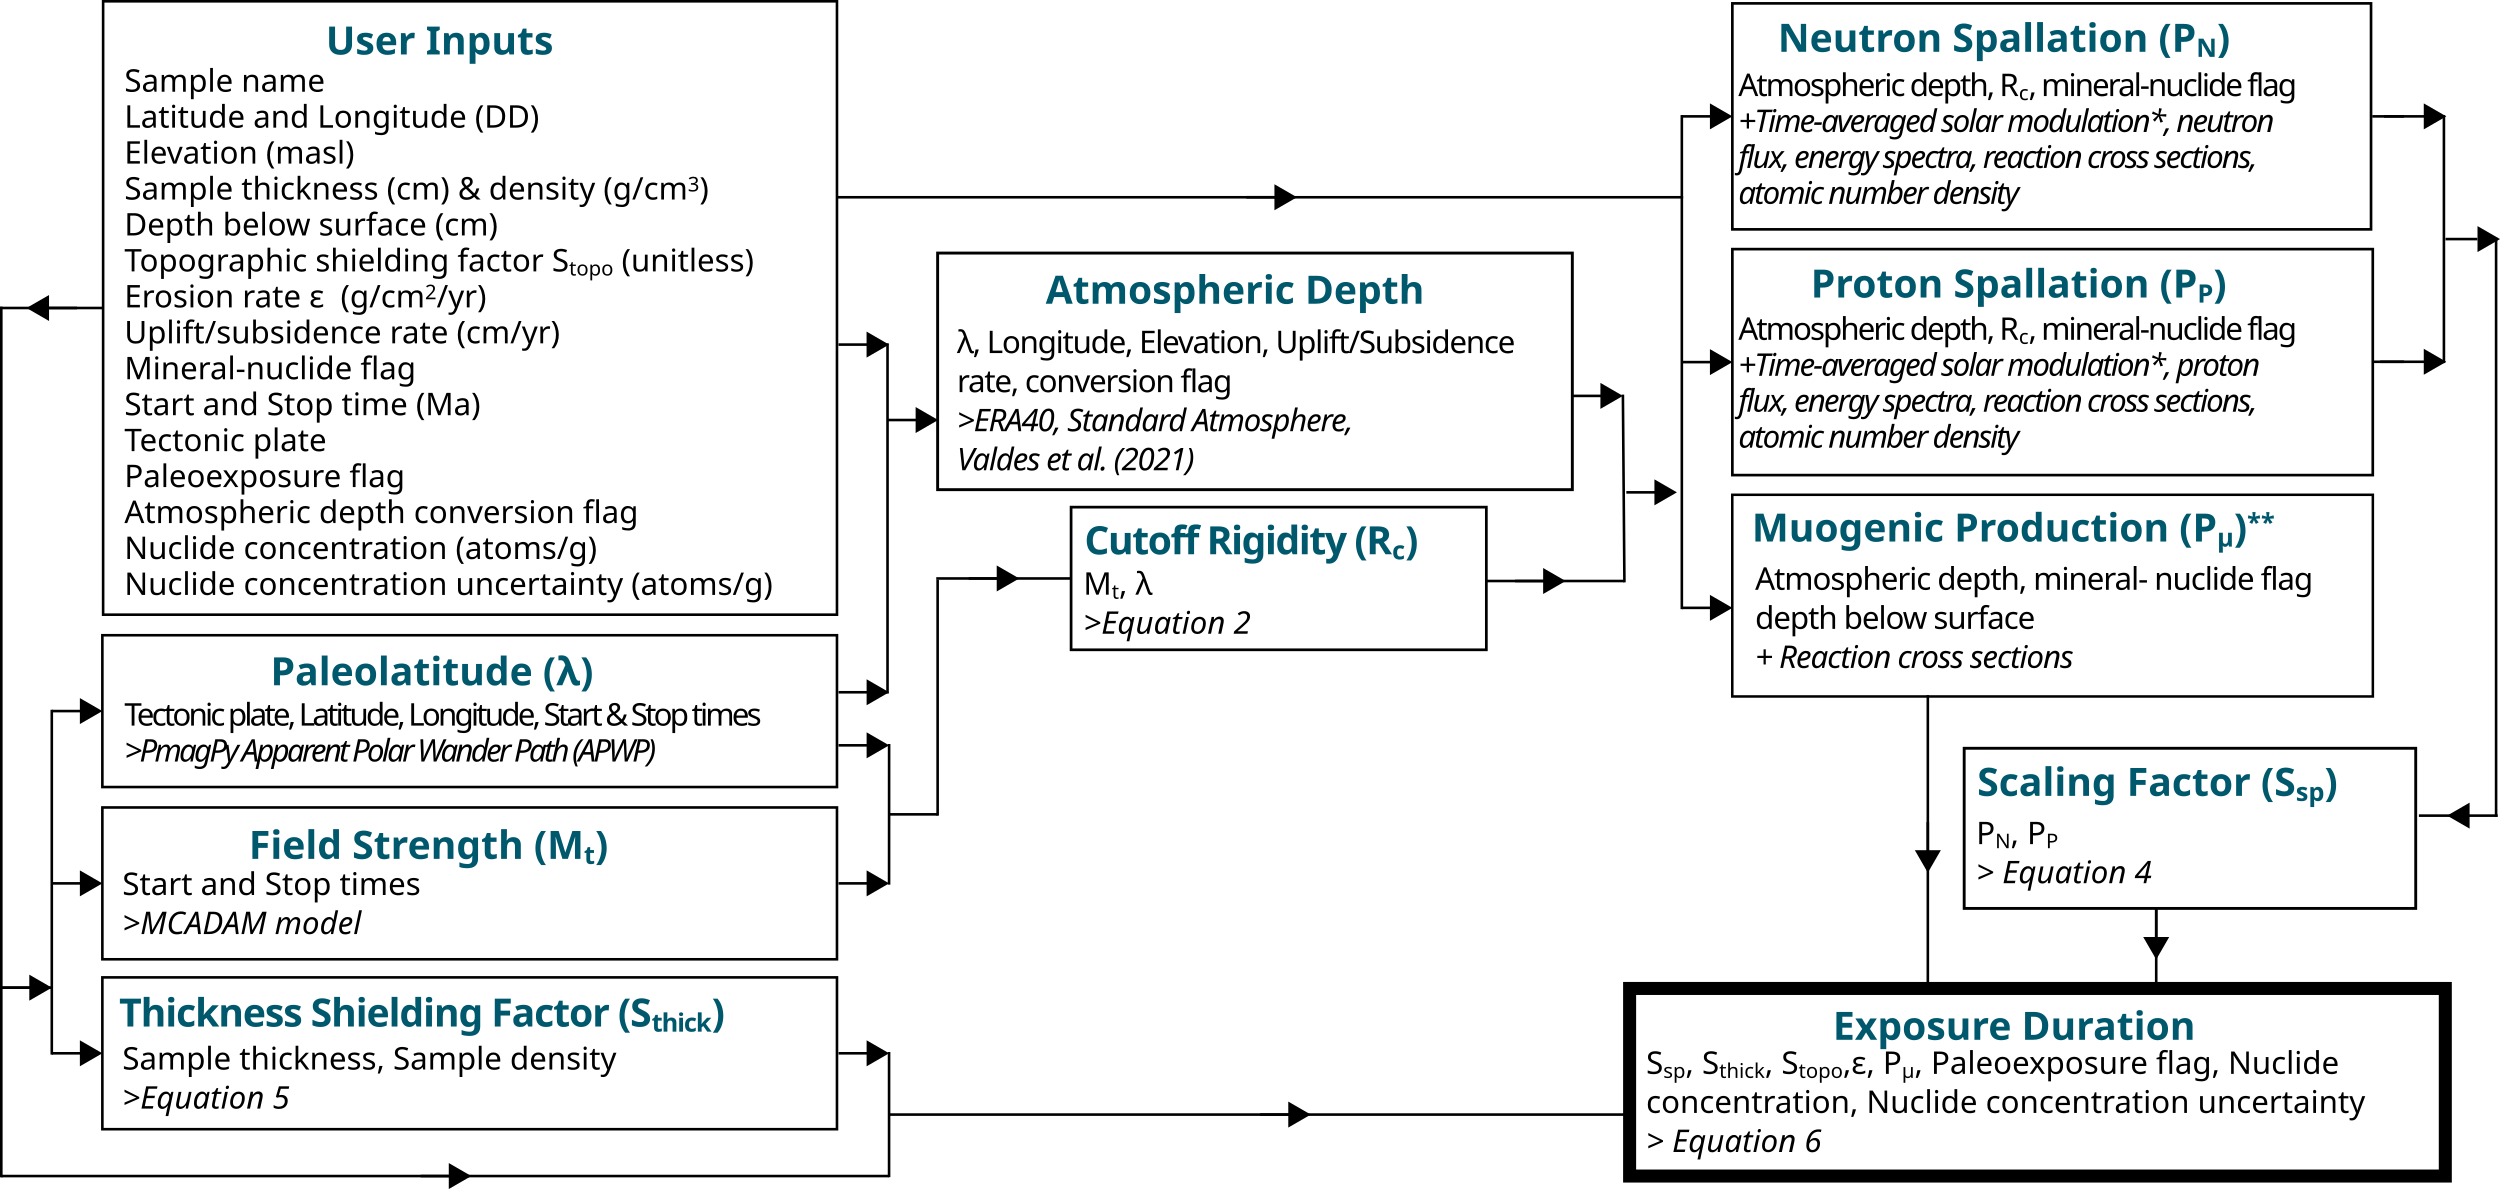
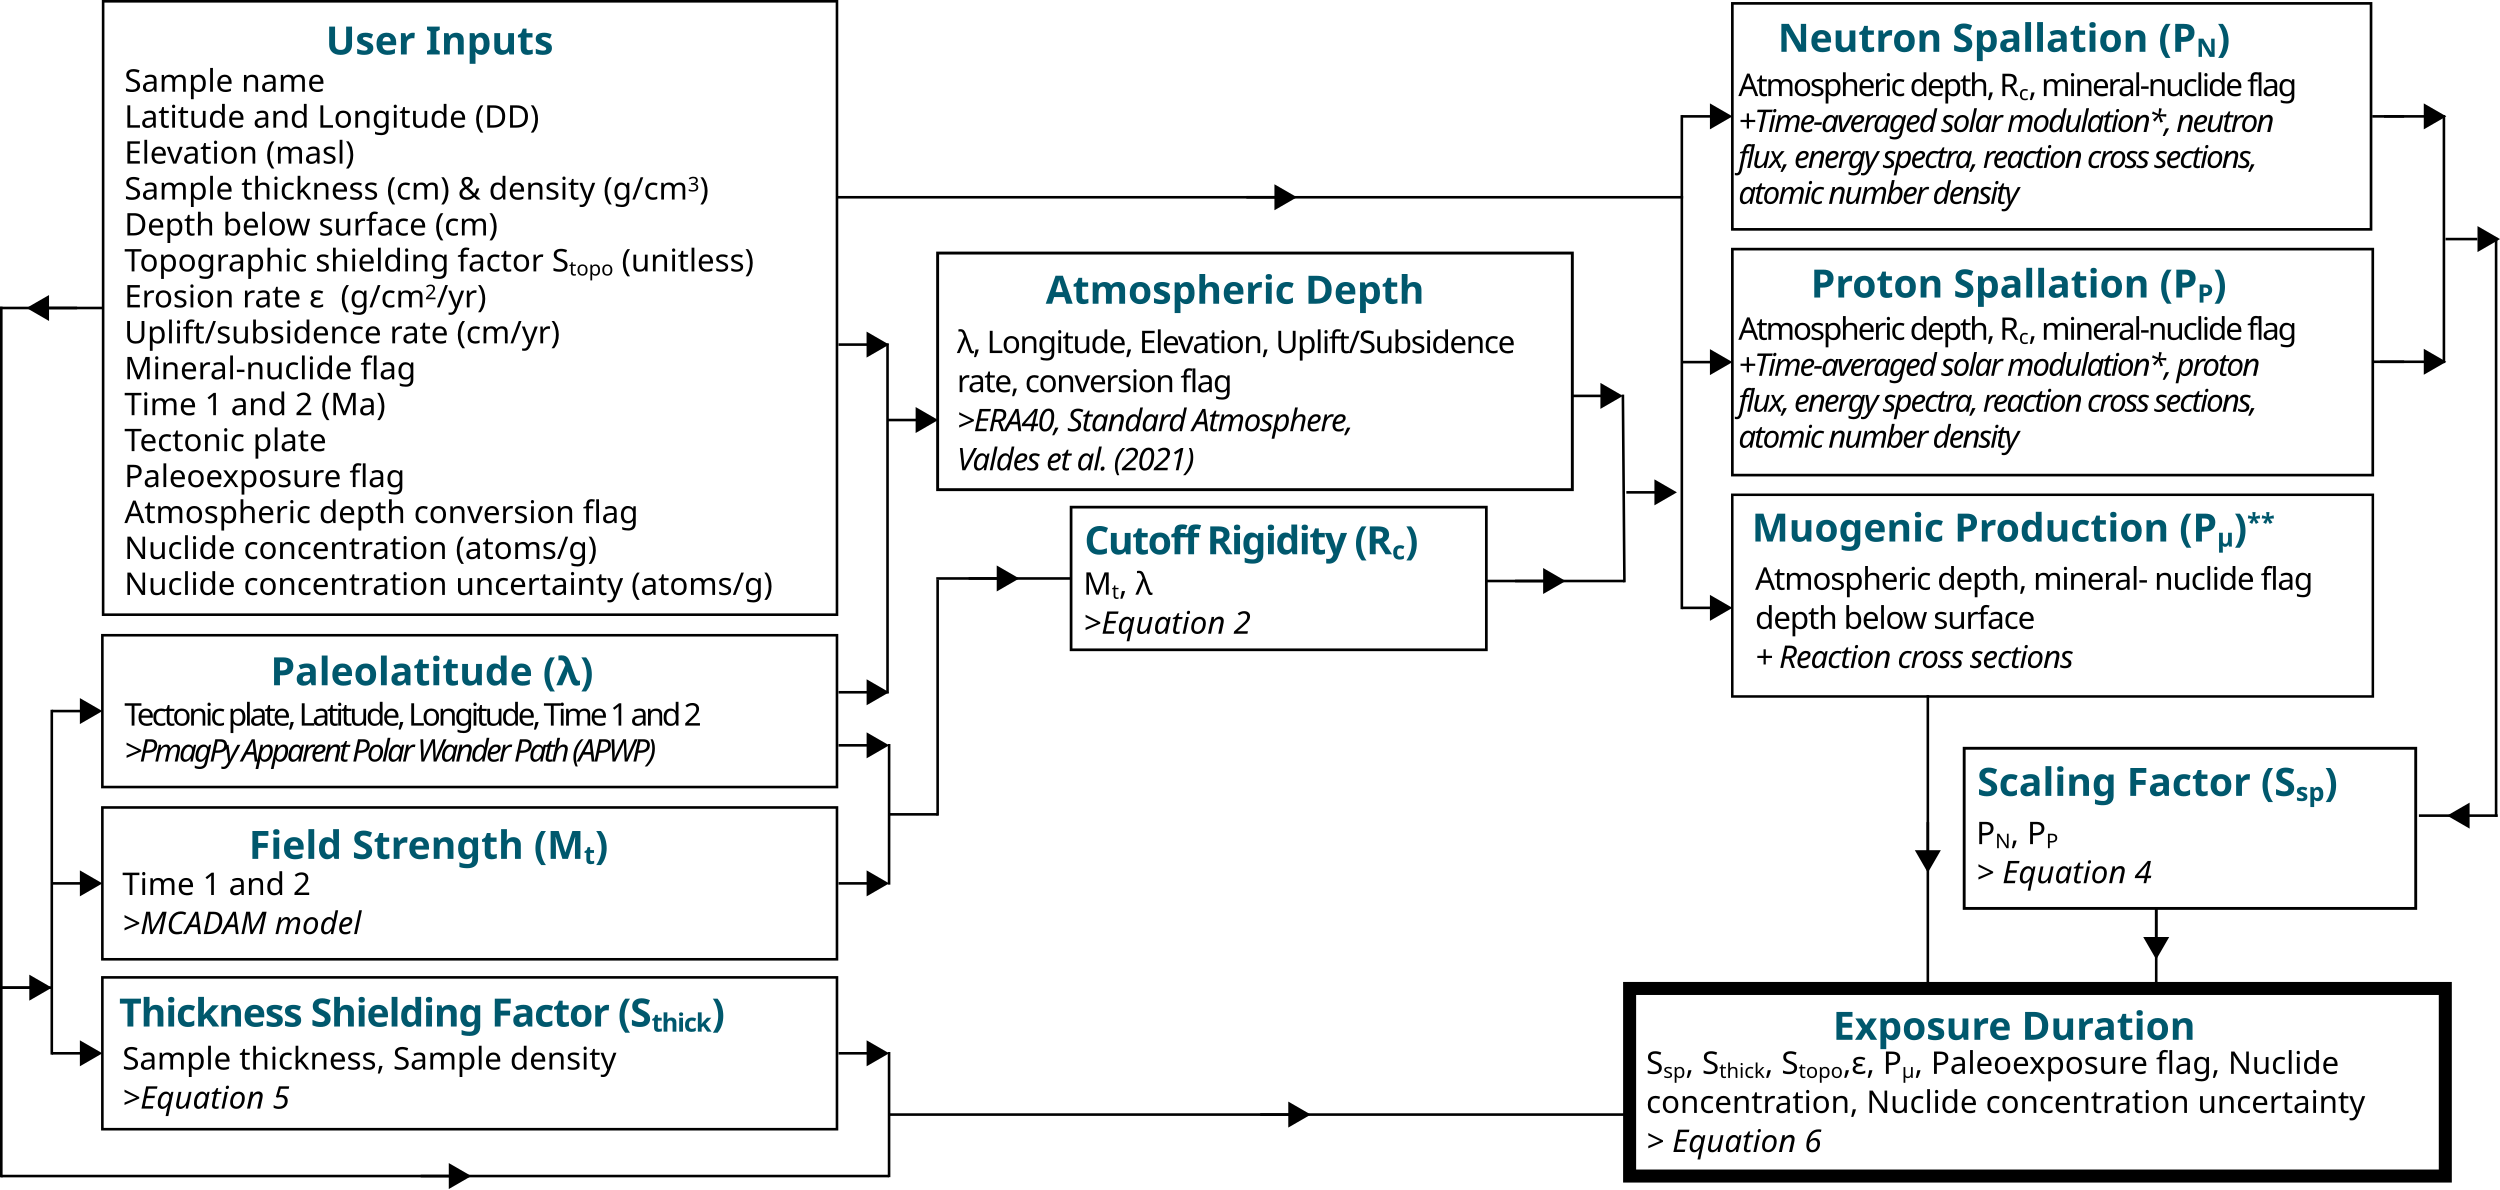
<svg xmlns="http://www.w3.org/2000/svg" version="1.1" id="svg1431" xml:space="preserve" width="1279.774" height="608.678" viewBox="0 0 1279.774 608.678">
  <defs id="defs1435">
    <rect x="69.736" y="-61.977" width="238.71" height="187.079" id="rect4672" />
    <clipPath clipPathUnits="userSpaceOnUse" id="clipPath1447">
      <path d="M 0,472.439 H 957.939 V 0 H 0 Z" id="path1445" />
    </clipPath>
    <clipPath clipPathUnits="userSpaceOnUse" id="clipPath1455">
      <path d="m 177.486,429.547 h 18.7 v -27.444 h -18.7 z" id="path1453" />
    </clipPath>
    <clipPath clipPathUnits="userSpaceOnUse" id="clipPath1459">
      <path d="m 196.186,429.547 v 0 -13.044 0 z" id="path1457" />
    </clipPath>
    <clipPath clipPathUnits="userSpaceOnUse" id="clipPath1463">
      <path d="m 177.486,415.147 v 0 -13.044 0 z" id="path1461" />
    </clipPath>
    <clipPath clipPathUnits="userSpaceOnUse" id="clipPath1581">
      <path d="M 0,472.439 H 957.939 V 0 H 0 Z" id="path1579" />
    </clipPath>
    <clipPath clipPathUnits="userSpaceOnUse" id="clipPath1589">
      <path d="m 517.59,300.878 h 18.699 V 273.434 H 517.59 Z" id="path1587" />
    </clipPath>
    <clipPath clipPathUnits="userSpaceOnUse" id="clipPath1593">
      <path d="m 536.289,300.878 v 0 -13.044 0 z" id="path1591" />
    </clipPath>
    <clipPath clipPathUnits="userSpaceOnUse" id="clipPath1597">
      <path d="m 517.59,286.478 v 0 -13.044 0 z" id="path1595" />
    </clipPath>
    <clipPath clipPathUnits="userSpaceOnUse" id="clipPath1775">
      <path d="M 0,472.439 H 957.939 V 0 H 0 Z" id="path1773" />
    </clipPath>
    <clipPath clipPathUnits="userSpaceOnUse" id="clipPath1775-6">
      <path d="M 0,472.439 H 957.939 V 0 H 0 Z" id="path1773-5" />
    </clipPath>
    <clipPath clipPathUnits="userSpaceOnUse" id="clipPath1581-1">
      <path d="M 0,472.439 H 957.939 V 0 H 0 Z" id="path1579-4" />
    </clipPath>
    <clipPath clipPathUnits="userSpaceOnUse" id="clipPath1589-5">
      <path d="m 517.59,300.878 h 18.699 V 273.434 H 517.59 Z" id="path1587-5" />
    </clipPath>
    <clipPath clipPathUnits="userSpaceOnUse" id="clipPath1593-9">
      <path d="m 536.289,300.878 v 0 -13.044 0 z" id="path1591-9" />
    </clipPath>
    <clipPath clipPathUnits="userSpaceOnUse" id="clipPath1597-9">
      <path d="m 517.59,286.478 v 0 -13.044 0 z" id="path1595-9" />
    </clipPath>
    <clipPath clipPathUnits="userSpaceOnUse" id="clipPath1447-2">
      <path d="M 0,472.439 H 957.939 V 0 H 0 Z" id="path1445-4" />
    </clipPath>
    <clipPath clipPathUnits="userSpaceOnUse" id="clipPath1455-0">
      <path d="m 177.486,429.547 h 18.7 v -27.444 h -18.7 z" id="path1453-6" />
    </clipPath>
    <clipPath clipPathUnits="userSpaceOnUse" id="clipPath1459-2">
      <path d="m 196.186,429.547 v 0 -13.044 0 z" id="path1457-2" />
    </clipPath>
    <clipPath clipPathUnits="userSpaceOnUse" id="clipPath1463-1">
      <path d="m 177.486,415.147 v 0 -13.044 0 z" id="path1461-0" />
    </clipPath>
  </defs>
  <g id="g1439" transform="matrix(1.333333,0,0,-1.333333,-10.79457,-30.37085)">
    <g id="g1441">
      <g id="g1443" clip-path="url(#clipPath1447)">
        <g id="g1449">
          <g id="g1451" />
          <g id="g1483">
            <g clip-path="url(#clipPath1455)" id="g1481">
              <g id="g1471">
                <g id="g1465" />
                <g id="g1469">
                  <g clip-path="url(#clipPath1459)" id="g1467" />
                </g>
              </g>
              <g id="g1479">
                <g id="g1473" />
                <g id="g1477">
                  <g clip-path="url(#clipPath1463)" id="g1475" />
                </g>
              </g>
            </g>
          </g>
        </g>
      </g>
    </g>
    <g id="g1575">
      <g id="g1577" clip-path="url(#clipPath1581)">
        <g id="g1583">
          <g id="g1585" />
          <g id="g1617">
            <g clip-path="url(#clipPath1589)" id="g1615">
              <g id="g1605">
                <g id="g1599" />
                <g id="g1603">
                  <g clip-path="url(#clipPath1593)" id="g1601" />
                </g>
              </g>
              <g id="g1613">
                <g id="g1607" />
                <g id="g1611">
                  <g clip-path="url(#clipPath1597)" id="g1609" />
                </g>
              </g>
            </g>
          </g>
        </g>
      </g>
    </g>
    <g id="g1441-4" transform="translate(-2.344475,-484.4311)">
      <g id="g1443-7" clip-path="url(#clipPath1447-2)">
        <g id="g1449-3">
          <g id="g1451-7" />
          <g id="g1483-1">
            <g clip-path="url(#clipPath1455-0)" id="g1481-5">
              <g id="g1471-8">
                <g id="g1465-4" />
                <g id="g1469-2">
                  <g clip-path="url(#clipPath1459-2)" id="g1467-8" />
                </g>
              </g>
              <g id="g1479-5">
                <g id="g1473-8" />
                <g id="g1477-2">
                  <g clip-path="url(#clipPath1463-1)" id="g1475-0" />
                </g>
              </g>
            </g>
          </g>
        </g>
      </g>
    </g>
    <path d="M 47.687,-23.278 H 329.438 V -258.775 H 47.687 Z" style="fill:none;stroke:#000000;stroke-width:1;stroke-linecap:butt;stroke-linejoin:miter;stroke-miterlimit:10;stroke-dasharray:none;stroke-opacity:1" id="path1485-9" />
    <text style="font-variant:normal;font-weight:bold;font-stretch:normal;font-size:15px;font-family:'Myriad Pro';-inkscape-font-specification:MyriadPro-Bold;writing-mode:lr-tb;fill:#00586d;fill-opacity:1;fill-rule:nonzero;stroke:none;stroke-width:1" id="text1489-0" x="133.193" y="43.687" transform="scale(1,-1)">
      <tspan id="tspan1487-7" style="stroke-width:1" x="133.193" y="43.687">User Inputs</tspan>
    </text>
    <text style="font-variant:normal;font-weight:normal;font-stretch:normal;font-size:12px;font-family:'Myriad Pro';-inkscape-font-specification:MyriadPro-Regular;writing-mode:lr-tb;fill:#000000;fill-opacity:1;fill-rule:nonzero;stroke:none;stroke-width:1" id="text1503-2" x="56.169" y="58.087" transform="scale(1,-1)">
      <tspan id="tspan1501-9" style="stroke-width:1" x="56.169" y="58.087" />
    </text>
    <path d="M 47.397,-332.791 H 329.439 v -58.287 H 47.397 Z" style="fill:none;stroke:#000000;stroke-width:1;stroke-linecap:butt;stroke-linejoin:miter;stroke-miterlimit:10;stroke-dasharray:none;stroke-opacity:1" id="path1537-9" />
    <text style="font-variant:normal;font-weight:bold;font-stretch:normal;font-size:15px;font-family:'Myriad Pro';-inkscape-font-specification:MyriadPro-Bold;writing-mode:lr-tb;fill:#00586d;fill-opacity:1;fill-rule:nonzero;stroke:none;stroke-width:1" id="text1541-4" x="103.658" y="352.523" transform="scale(1,-1)">
      <tspan id="tspan1539-7" style="stroke-width:1" x="103.658" y="352.523">Field Strength (M<tspan style="font-size:65%;baseline-shift:sub" id="tspan4732">t</tspan>)</tspan>
    </text>
    <path d="M 47.397,-266.666 H 329.439 v -58.284 H 47.397 Z" style="fill:none;stroke:#000000;stroke-width:1;stroke-linecap:butt;stroke-linejoin:miter;stroke-miterlimit:10;stroke-dasharray:none;stroke-opacity:1" id="path1559-3" />
    <text style="font-variant:normal;font-weight:bold;font-stretch:normal;font-size:15px;font-family:'Myriad Pro';-inkscape-font-specification:MyriadPro-Bold;writing-mode:lr-tb;fill:#00586d;fill-opacity:1;fill-rule:nonzero;stroke:none;stroke-width:1" id="text1563-6" x="111.971" y="285.872" transform="scale(1,-1)">
      <tspan id="tspan1561-8" style="stroke-width:1" x="111.971" y="285.872">Paleolatitude (λ)</tspan>
    </text>
    <path d="m 368.084,-119.938 h 243.681 v -90.836 h -243.681 z" style="fill:none;stroke:#000000;stroke-width:1.123;stroke-linecap:butt;stroke-linejoin:miter;stroke-miterlimit:10;stroke-dasharray:none;stroke-opacity:1" id="path1573-9" />
    <g id="g1575-1" transform="translate(-2.344475,-484.4311)">
      <g id="g1577-6" clip-path="url(#clipPath1581-1)">
        <g id="g1583-7">
          <g id="g1585-1" />
          <g id="g1617-8">
            <g clip-path="url(#clipPath1589-5)" id="g1615-5">
              <g id="g1605-8">
                <g id="g1599-1" />
                <g id="g1603-3">
                  <g clip-path="url(#clipPath1593-9)" id="g1601-7" />
                </g>
              </g>
              <g id="g1613-0">
                <g id="g1607-2" />
                <g id="g1611-3">
                  <g clip-path="url(#clipPath1597-9)" id="g1609-2" />
                </g>
              </g>
            </g>
          </g>
        </g>
      </g>
    </g>
    <text style="font-variant:normal;font-weight:bold;font-stretch:normal;font-size:15px;font-family:'Myriad Pro';-inkscape-font-specification:MyriadPro-Bold;writing-mode:lr-tb;fill:#00586d;fill-opacity:1;fill-rule:nonzero;stroke:none;stroke-width:1" id="text1621-9" x="409.585" y="139.377" transform="scale(1,-1)">
      <tspan id="tspan1619-3" style="stroke-width:1" x="409.585" y="139.377">Atmospheric Depth</tspan>
    </text>
    <path d="M 47.397,-398.03 H 329.439 v -58.284 H 47.397 Z" style="fill:none;stroke:#000000;stroke-width:1;stroke-linecap:butt;stroke-linejoin:miter;stroke-miterlimit:10;stroke-dasharray:none;stroke-opacity:1" id="path1633-7" />
    <text style="font-variant:normal;font-weight:bold;font-stretch:normal;font-size:15px;font-family:'Myriad Pro';-inkscape-font-specification:MyriadPro-Bold;letter-spacing:-0.412px;writing-mode:lr-tb;fill:#00586d;fill-opacity:1;fill-rule:nonzero;stroke:none;stroke-width:1" id="text1637-0" x="53.824" y="416.909" transform="scale(1,-1)">
      <tspan id="tspan1635-8" style="stroke-width:1" x="53.824" y="416.909">Thickness Shielding Factor (S<tspan style="font-size:65%;baseline-shift:sub" id="tspan4776">thick</tspan>)</tspan>
    </text>
    <g id="g1655-4" transform="translate(27.98023,-295.7834)">
      <path d="M 0,0 V -131.389" style="fill:none;stroke:#000000;stroke-width:1;stroke-linecap:square;stroke-linejoin:miter;stroke-miterlimit:10;stroke-dasharray:none;stroke-opacity:1" id="path1657-7" />
    </g>
    <g id="g1659-7" transform="translate(27.98023,-295.7834)">
      <path d="M 0,0 H 12.24" style="fill:none;stroke:#000000;stroke-width:1;stroke-linecap:butt;stroke-linejoin:miter;stroke-miterlimit:10;stroke-dasharray:none;stroke-opacity:1" id="path1661-2" />
    </g>
    <g id="g1663-6" transform="translate(38.76082,-300.7697)">
      <path d="M 0,0 8.635,4.986 0,9.973 Z" style="fill:#000000;fill-opacity:1;fill-rule:nonzero;stroke:none" id="path1665-1" />
    </g>
    <g id="g1667-3" transform="translate(27.98023,-361.9344)">
      <path d="M 0,0 H 12.24" style="fill:none;stroke:#000000;stroke-width:1;stroke-linecap:butt;stroke-linejoin:miter;stroke-miterlimit:10;stroke-dasharray:none;stroke-opacity:1" id="path1669-0" />
    </g>
    <g id="g1671-7" transform="translate(38.76082,-366.9207)">
      <path d="M 0,0 8.635,4.986 0,9.973 Z" style="fill:#000000;fill-opacity:1;fill-rule:nonzero;stroke:none" id="path1673-4" />
    </g>
    <g id="g1675-1" transform="translate(27.98023,-427.1724)">
      <path d="M 0,0 H 12.24" style="fill:none;stroke:#000000;stroke-width:1;stroke-linecap:butt;stroke-linejoin:miter;stroke-miterlimit:10;stroke-dasharray:none;stroke-opacity:1" id="path1677-5" />
    </g>
    <g id="g1679-9" transform="translate(38.76082,-432.1588)">
      <path d="M 0,0 8.635,4.986 0,9.973 Z" style="fill:#000000;fill-opacity:1;fill-rule:nonzero;stroke:none" id="path1681-2" />
    </g>
    <g id="g1683-6" transform="translate(349.4535,-308.9332)">
      <path d="M 0,0 -0.018,-53.001" style="fill:none;stroke:#000000;stroke-width:1;stroke-linecap:square;stroke-linejoin:miter;stroke-miterlimit:10;stroke-dasharray:none;stroke-opacity:1" id="path1685-8" />
    </g>
    <g id="g1687-0" transform="translate(379.9848,-244.8712)">
      <path d="M 0,0 H 12.242" style="fill:none;stroke:#000000;stroke-width:1;stroke-linecap:butt;stroke-linejoin:miter;stroke-miterlimit:10;stroke-dasharray:none;stroke-opacity:1" id="path1689-5" />
    </g>
    <g id="g1691-2" transform="translate(390.768,-249.8575)">
      <path d="M 0,0 8.635,4.986 0,9.973 Z" style="fill:#000000;fill-opacity:1;fill-rule:nonzero;stroke:none" id="path1693-3" />
    </g>
    <path d="m 419.319,-217.487 h 159.433 v -54.77 H 419.319 Z" style="fill:none;stroke:#000000;stroke-width:1.047;stroke-linecap:butt;stroke-linejoin:miter;stroke-miterlimit:10;stroke-dasharray:none;stroke-opacity:1" id="path1695-5" />
    <text style="font-variant:normal;font-weight:bold;font-stretch:normal;font-size:15px;font-family:'Myriad Pro';-inkscape-font-specification:MyriadPro-Bold;letter-spacing:-0.54px;writing-mode:lr-tb;fill:#00586d;fill-opacity:1;fill-rule:nonzero;stroke:none;stroke-width:1" id="text1699-7" x="424.458" y="235.583" transform="scale(1,-1)">
      <tspan id="tspan1697-5" style="stroke-width:1" x="424.458" y="235.583">Cutoff Rigidity (R<tspan style="font-size:65%;baseline-shift:sub" id="tspan4794">c</tspan>)</tspan>
    </text>
    <g id="g1725-2" transform="translate(8.595925,-401.9779)">
      <path d="M 0,0 H 19.384" style="fill:none;stroke:#000000;stroke-width:1;stroke-linecap:butt;stroke-linejoin:miter;stroke-miterlimit:10;stroke-dasharray:none;stroke-opacity:1" id="path1727-0" />
    </g>
    <g id="g1729-7" transform="translate(8.595925,-474.3)">
      <path d="M 0,0 V 333.274" style="fill:none;stroke:#000000;stroke-width:1;stroke-linecap:square;stroke-linejoin:miter;stroke-miterlimit:10;stroke-dasharray:none;stroke-opacity:1" id="path1731-8" />
    </g>
    <g id="g1733-1" transform="translate(8.595925,-141.026)">
      <path d="M 0,0 H 38.8" style="fill:none;stroke:#000000;stroke-width:1;stroke-linecap:square;stroke-linejoin:miter;stroke-miterlimit:10;stroke-dasharray:none;stroke-opacity:1" id="path1735-3" />
    </g>
    <g id="g1737-4" transform="translate(631.1827,-174.7744)">
      <path d="M 0,0 0.575,-71.072" style="fill:none;stroke:#000000;stroke-width:1;stroke-linecap:square;stroke-linejoin:miter;stroke-miterlimit:10;stroke-dasharray:none;stroke-opacity:1" id="path1739-2" />
    </g>
    <g id="g1741-5" transform="translate(8.595925,-474.3)">
      <path d="M 0,0 H 340.839" style="fill:none;stroke:#000000;stroke-width:1;stroke-linecap:butt;stroke-linejoin:miter;stroke-miterlimit:10;stroke-dasharray:none;stroke-opacity:1" id="path1743-8" />
    </g>
    <g id="g1745-2" transform="translate(8.561825,-401.9779)">
      <path d="M 0,0 H 12.242" style="fill:none;stroke:#000000;stroke-width:1;stroke-linecap:butt;stroke-linejoin:miter;stroke-miterlimit:10;stroke-dasharray:none;stroke-opacity:1" id="path1747-7" />
    </g>
    <g id="g1749-7" transform="translate(19.34502,-406.9642)">
      <path d="M 0,0 8.635,4.986 0,9.973 Z" style="fill:#000000;fill-opacity:1;fill-rule:nonzero;stroke:none" id="path1751-5" />
    </g>
    <g id="g1753-7" transform="translate(169.6138,-474.3)">
      <path d="M 0,0 H 12.242" style="fill:none;stroke:#000000;stroke-width:1;stroke-linecap:butt;stroke-linejoin:miter;stroke-miterlimit:10;stroke-dasharray:none;stroke-opacity:1" id="path1755-1" />
    </g>
    <g id="g1757-2" transform="translate(180.397,-479.2864)">
      <path d="M 0,0 8.635,4.986 0,9.973 Z" style="fill:#000000;fill-opacity:1;fill-rule:nonzero;stroke:none" id="path1759-7" />
    </g>
    <g id="g1761-4" transform="translate(330.0351,-427.1724)">
      <path d="M 0,0 H 12.242" style="fill:none;stroke:#000000;stroke-width:1;stroke-linecap:butt;stroke-linejoin:miter;stroke-miterlimit:10;stroke-dasharray:none;stroke-opacity:1" id="path1763-8" />
    </g>
    <g id="g1765-3" transform="translate(340.8183,-432.1588)">
      <path d="M 0,0 8.635,4.986 0,9.973 Z" style="fill:#000000;fill-opacity:1;fill-rule:nonzero;stroke:none" id="path1767-5" />
    </g>
    <g id="g1769-1" transform="translate(-2.344475,-484.4311)">
      <g id="g1771-9" clip-path="url(#clipPath1775-6)">
        <path d="M 636.102,82.152 H 949.271 V 10.131 H 636.102 Z" style="fill:none;stroke:#000000;stroke-width:5;stroke-linecap:butt;stroke-linejoin:miter;stroke-miterlimit:10;stroke-dasharray:none;stroke-opacity:1" id="path1777-3" />
      </g>
    </g>
    <text style="font-variant:normal;font-weight:bold;font-stretch:normal;font-size:15px;font-family:'Myriad Pro';-inkscape-font-specification:MyriadPro-Bold;writing-mode:lr-tb;fill:#00586d;fill-opacity:1;fill-rule:nonzero;stroke:none;stroke-width:1" id="text1781-3" x="711.812" y="421.983" transform="scale(1,-1)">
      <tspan id="tspan1779-4" style="stroke-width:1" x="711.812" y="421.983">Exposure Duration</tspan>
    </text>
    <g id="g1825-5" transform="translate(37.70392,-141.026)">
      <path d="M 0,0 H -12.24" style="fill:none;stroke:#000000;stroke-width:1;stroke-linecap:butt;stroke-linejoin:miter;stroke-miterlimit:10;stroke-dasharray:none;stroke-opacity:1" id="path1827-0" />
    </g>
    <g id="g1829-7" transform="translate(26.92332,-136.0397)">
      <path d="M 0,0 -8.635,-4.986 0,-9.973 Z" style="fill:#000000;fill-opacity:1;fill-rule:nonzero;stroke:none" id="path1831-7" />
    </g>
    <g id="g1833-5" transform="translate(330.0375,-98.51224)">
      <path d="M 0,0 H 323.773" style="fill:none;stroke:#000000;stroke-width:1;stroke-linecap:square;stroke-linejoin:miter;stroke-miterlimit:10;stroke-dasharray:none;stroke-opacity:1" id="path1835-8" />
    </g>
    <g id="g1837-6" transform="translate(486.6068,-98.51224)">
      <path d="M 0,0 H 12.242" style="fill:none;stroke:#000000;stroke-width:1;stroke-linecap:butt;stroke-linejoin:miter;stroke-miterlimit:10;stroke-dasharray:none;stroke-opacity:1" id="path1839-4" />
    </g>
    <g id="g1841-7" transform="translate(497.39,-103.4985)">
      <path d="M 0,0 8.635,4.986 0,9.973 Z" style="fill:#000000;fill-opacity:1;fill-rule:nonzero;stroke:none" id="path1843-6" />
    </g>
    <g id="g1845-8" transform="translate(330.0351,-361.9344)">
      <path d="M 0,0 H 12.242" style="fill:none;stroke:#000000;stroke-width:1;stroke-linecap:butt;stroke-linejoin:miter;stroke-miterlimit:10;stroke-dasharray:none;stroke-opacity:1" id="path1847-7" />
    </g>
    <g id="g1849-2" transform="translate(340.8183,-366.9207)">
      <path d="M 0,0 8.635,4.986 0,9.973 Z" style="fill:#000000;fill-opacity:1;fill-rule:nonzero;stroke:none" id="path1851-1" />
    </g>
    <g id="g1853-9" transform="translate(330.0351,-308.9332)">
      <path d="M 0,0 H 12.242" style="fill:none;stroke:#000000;stroke-width:1;stroke-linecap:butt;stroke-linejoin:miter;stroke-miterlimit:10;stroke-dasharray:none;stroke-opacity:1" id="path1855-7" />
    </g>
    <g id="g1857-6" transform="translate(340.8183,-313.9195)">
      <path d="M 0,0 8.635,4.986 0,9.973 Z" style="fill:#000000;fill-opacity:1;fill-rule:nonzero;stroke:none" id="path1859-7" />
    </g>
    <g id="g1861-0" transform="translate(632.4981,-211.8081)">
      <path d="M 0,0 H 12.242" style="fill:none;stroke:#000000;stroke-width:1;stroke-linecap:butt;stroke-linejoin:miter;stroke-miterlimit:10;stroke-dasharray:none;stroke-opacity:1" id="path1863-8" />
    </g>
    <g id="g1865-1" transform="translate(643.2813,-216.7944)">
      <path d="M 0,0 8.635,4.986 0,9.973 Z" style="fill:#000000;fill-opacity:1;fill-rule:nonzero;stroke:none" id="path1867-2" />
    </g>
    <path d="m 762.209,-310.064 h 173.36 v -61.482 H 762.209 Z" style="fill:none;stroke:#000000;stroke-width:1.104;stroke-linecap:butt;stroke-linejoin:miter;stroke-miterlimit:10;stroke-dasharray:none;stroke-opacity:1" id="path1869-2" />
    <path d="M 673.202,-24.075 H 918.411 V -110.837 H 673.202 Z" style="fill:none;stroke:#000000;stroke-width:1.024;stroke-linecap:butt;stroke-linejoin:miter;stroke-miterlimit:10;stroke-dasharray:none;stroke-opacity:1" id="path1903-5" />
    <text style="font-variant:normal;font-weight:bold;font-stretch:normal;font-size:15px;font-family:'Myriad Pro';-inkscape-font-specification:MyriadPro-Bold;writing-mode:lr-tb;fill:#00586d;fill-opacity:1;fill-rule:nonzero;stroke:none;stroke-width:1" id="text1907-5" x="690.679" y="42.655" transform="scale(1,-1)">
      <tspan id="tspan1905-7" style="stroke-width:1" x="690.679" y="42.655">Neutron Spallation (P<tspan style="font-size:65%;baseline-shift:sub" id="tspan4804">N</tspan>)</tspan>
    </text>
    <path d="M 673.203,-118.425 H 919.081 V -205.185 H 673.203 Z" style="fill:none;stroke:#000000;stroke-width:1.025;stroke-linecap:butt;stroke-linejoin:miter;stroke-miterlimit:10;stroke-dasharray:none;stroke-opacity:1" id="path1937-4" />
    <text style="font-variant:normal;font-weight:bold;font-stretch:normal;font-size:15px;font-family:'Myriad Pro';-inkscape-font-specification:MyriadPro-Bold;writing-mode:lr-tb;fill:#00586d;fill-opacity:1;fill-rule:nonzero;stroke:none;stroke-width:1" id="text1941-2" x="703.311" y="137.003" transform="scale(1,-1)">
      <tspan id="tspan1939-7" style="stroke-width:1" x="703.311" y="137.003">Proton Spallation (P<tspan style="font-size:65%;baseline-shift:sub" id="tspan4816">P</tspan>)</tspan>
    </text>
    <path d="m 673.175,-212.745 h 245.934 v -77.43 H 673.175 Z" style="fill:none;stroke:#000000;stroke-width:0.969;stroke-linecap:butt;stroke-linejoin:miter;stroke-miterlimit:10;stroke-dasharray:none;stroke-opacity:1" id="path1971-4" />
    <text style="font-variant:normal;font-weight:bold;font-stretch:normal;font-size:15px;font-family:'Myriad Pro';-inkscape-font-specification:MyriadPro-Bold;writing-mode:lr-tb;fill:#00586d;fill-opacity:1;fill-rule:nonzero;stroke:none;stroke-width:1" id="text1975-4" x="680.706" y="230.683" transform="scale(1,-1)">
      <tspan id="tspan1973-8" style="stroke-width:1" x="680.706" y="230.683">Muogenic Production (P<tspan style="font-size:65%;baseline-shift:sub" id="tspan4855">μ</tspan>)<tspan style="font-size:65%;baseline-shift:super" id="tspan4853">**</tspan>
      </tspan>
    </text>
    <g id="g2013-9" transform="translate(653.8078,-67.45664)">
      <path d="M 0,0 H 12.242" style="fill:none;stroke:#000000;stroke-width:1;stroke-linecap:butt;stroke-linejoin:miter;stroke-miterlimit:10;stroke-dasharray:none;stroke-opacity:1" id="path2015-7" />
    </g>
    <g id="g2017-2" transform="translate(664.591,-72.44304)">
      <path d="M 0,0 8.635,4.986 0,9.973 Z" style="fill:#000000;fill-opacity:1;fill-rule:nonzero;stroke:none" id="path2019-0" />
    </g>
    <g id="g2021-4" transform="translate(653.8078,-161.8055)">
      <path d="M 0,0 H 12.242" style="fill:none;stroke:#000000;stroke-width:1;stroke-linecap:butt;stroke-linejoin:miter;stroke-miterlimit:10;stroke-dasharray:none;stroke-opacity:1" id="path2023-3" />
    </g>
    <g id="g2025-0" transform="translate(664.591,-166.7918)">
      <path d="M 0,0 8.635,4.986 0,9.973 Z" style="fill:#000000;fill-opacity:1;fill-rule:nonzero;stroke:none" id="path2027-4" />
    </g>
    <g id="g2029-8" transform="translate(653.8078,-256.1544)">
      <path d="M 0,0 H 12.242" style="fill:none;stroke:#000000;stroke-width:1;stroke-linecap:butt;stroke-linejoin:miter;stroke-miterlimit:10;stroke-dasharray:none;stroke-opacity:1" id="path2031-7" />
    </g>
    <g id="g2033-1" transform="translate(664.591,-261.1407)">
      <path d="M 0,0 8.635,4.986 0,9.973 Z" style="fill:#000000;fill-opacity:1;fill-rule:nonzero;stroke:none" id="path2035-0" />
    </g>
    <g id="g2037-2" transform="translate(917.3964,-67.45664)">
      <path d="M 6,0 H 25.382" style="fill:none;stroke:#000000;stroke-width:1;stroke-linecap:butt;stroke-linejoin:miter;stroke-miterlimit:10;stroke-dasharray:none;stroke-opacity:1" id="path2039-4" />
    </g>
    <g id="g2041-5" transform="translate(915.8964,-161.6784)">
      <path d="M 6,0 H 25.382" style="fill:none;stroke:#000000;stroke-width:1;stroke-linecap:butt;stroke-linejoin:miter;stroke-miterlimit:10;stroke-dasharray:none;stroke-opacity:1" id="path2043-9" />
    </g>
    <g id="g2045-3" transform="translate(946.3937,-67.45664)">
      <path d="M 0,0 V -94.222" style="fill:none;stroke:#000000;stroke-width:1;stroke-linecap:square;stroke-linejoin:miter;stroke-miterlimit:10;stroke-dasharray:none;stroke-opacity:1" id="path2047-5" />
    </g>
    <g id="g2049-8" transform="translate(947.0086,-114.5675)">
      <path d="M 0,0 H 12.242" style="fill:none;stroke:#000000;stroke-width:1;stroke-linecap:butt;stroke-linejoin:miter;stroke-miterlimit:10;stroke-dasharray:none;stroke-opacity:1" id="path2051-8" />
    </g>
    <g id="g2053-7" transform="translate(959.2918,-119.5538)">
      <path d="M 0,0 8.635,4.986 0,9.973 Z" style="fill:#000000;fill-opacity:1;fill-rule:nonzero;stroke:none" id="path2055-9" />
    </g>
    <g id="g2057-4" transform="translate(653.8078,-67.45664)">
      <path d="M 0,0 V -188.698" style="fill:none;stroke:#000000;stroke-width:1;stroke-linecap:square;stroke-linejoin:miter;stroke-miterlimit:10;stroke-dasharray:none;stroke-opacity:1" id="path2059-1" />
    </g>
    <g id="g2061-7" transform="translate(918.8784,-67.45664)">
      <path d="M 0,0 H 12.242" style="fill:none;stroke:#000000;stroke-width:1;stroke-linecap:butt;stroke-linejoin:miter;stroke-miterlimit:10;stroke-dasharray:none;stroke-opacity:1" id="path2063-7" />
    </g>
    <g id="g2065-0" transform="translate(938.6615,-72.44304)">
      <path d="M 0,0 8.635,4.986 0,9.973 Z" style="fill:#000000;fill-opacity:1;fill-rule:nonzero;stroke:none" id="path2067-9" />
    </g>
    <g id="g2069-2" transform="translate(918.8784,-161.6784)">
      <path d="M 0,0 H 12.242" style="fill:none;stroke:#000000;stroke-width:1;stroke-linecap:butt;stroke-linejoin:miter;stroke-miterlimit:10;stroke-dasharray:none;stroke-opacity:1" id="path2071-2" />
    </g>
    <g id="g2073-3" transform="translate(938.6615,-166.6647)">
      <path d="M 0,0 8.635,4.986 0,9.973 Z" style="fill:#000000;fill-opacity:1;fill-rule:nonzero;stroke:none" id="path2075-2" />
    </g>
    <g id="g2077-1" transform="translate(748.2537,-338.4204)">
      <path d="M 0,0 V -12.242" style="fill:none;stroke:#000000;stroke-width:1;stroke-linecap:butt;stroke-linejoin:miter;stroke-miterlimit:10;stroke-dasharray:none;stroke-opacity:1" id="path2079-2" />
    </g>
    <g id="g2081-7" transform="translate(743.2674,-349.2036)">
      <path d="M 0,0 4.986,-8.635 9.973,0 Z" style="fill:#000000;fill-opacity:1;fill-rule:nonzero;stroke:none" id="path2083-7" />
    </g>
    <g id="g2085-8" transform="matrix(1,0,0,1.090498,748.2538,-402.2334)">
      <path d="M 0,0 V 102.731" style="fill:none;stroke:#000000;stroke-width:1;stroke-linecap:square;stroke-linejoin:miter;stroke-miterlimit:10;stroke-dasharray:none;stroke-opacity:1" id="path2087-7" />
    </g>
    <g id="g2089-3" transform="translate(966.427,-114.5675)">
      <path d="M 0,0 V -221.358" style="fill:none;stroke:#000000;stroke-width:1;stroke-linecap:square;stroke-linejoin:miter;stroke-miterlimit:10;stroke-dasharray:none;stroke-opacity:1" id="path2091-2" />
    </g>
    <g id="g2093-1" transform="translate(349.4352,-427.1724)">
      <path d="M 0,0 V -47.057" style="fill:none;stroke:#000000;stroke-width:1;stroke-linecap:square;stroke-linejoin:miter;stroke-miterlimit:10;stroke-dasharray:none;stroke-opacity:1" id="path2095-3" />
    </g>
    <g id="g2097-2" transform="translate(330.0351,-288.56)">
      <path d="M 0,0 H 12.242" style="fill:none;stroke:#000000;stroke-width:1;stroke-linecap:butt;stroke-linejoin:miter;stroke-miterlimit:10;stroke-dasharray:none;stroke-opacity:1" id="path2099-7" />
    </g>
    <g id="g2101-0" transform="translate(340.8183,-293.5464)">
      <path d="M 0,0 8.635,4.986 0,9.973 Z" style="fill:#000000;fill-opacity:1;fill-rule:nonzero;stroke:none" id="path2103-5" />
    </g>
    <g id="g2105-0" transform="translate(330.0168,-155.0791)">
      <path d="M 0,0 H 12.242" style="fill:none;stroke:#000000;stroke-width:1;stroke-linecap:butt;stroke-linejoin:miter;stroke-miterlimit:10;stroke-dasharray:none;stroke-opacity:1" id="path2107-9" />
    </g>
    <g id="g2109-3" transform="translate(340.8,-160.0654)">
      <path d="M 0,0 8.635,4.986 0,9.973 Z" style="fill:#000000;fill-opacity:1;fill-rule:nonzero;stroke:none" id="path2111-5" />
    </g>
    <g id="g2113-4" transform="translate(611.7643,-174.7744)">
      <path d="M 0,0 H 12.242" style="fill:none;stroke:#000000;stroke-width:1;stroke-linecap:butt;stroke-linejoin:miter;stroke-miterlimit:10;stroke-dasharray:none;stroke-opacity:1" id="path2115-7" />
    </g>
    <g id="g2117-8" transform="translate(622.5475,-179.7608)">
      <path d="M 0,0 8.635,4.986 0,9.973 Z" style="fill:#000000;fill-opacity:1;fill-rule:nonzero;stroke:none" id="path2119-3" />
    </g>
    <g id="g2121-0" transform="translate(349.4535,-335.4338)">
      <path d="M 0,0 H 18.63" style="fill:none;stroke:#000000;stroke-width:1;stroke-linecap:butt;stroke-linejoin:miter;stroke-miterlimit:10;stroke-dasharray:none;stroke-opacity:1" id="path2123-4" />
    </g>
    <g id="g2125-1" transform="translate(589.773,-245.8463)">
      <path d="M 0,0 H 12.242" style="fill:none;stroke:#000000;stroke-width:1;stroke-linecap:butt;stroke-linejoin:miter;stroke-miterlimit:10;stroke-dasharray:none;stroke-opacity:1" id="path2127-7" />
    </g>
    <g id="g2129-9" transform="translate(600.5561,-250.8326)">
      <path d="M 0,0 8.635,4.986 0,9.973 Z" style="fill:#000000;fill-opacity:1;fill-rule:nonzero;stroke:none" id="path2131-5" />
    </g>
    <g id="g2133-3" transform="matrix(0.7956967,0,0,1,578.2822,-245.8463)">
      <path d="M 0,0 H 67.206" style="fill:none;stroke:#000000;stroke-width:1;stroke-linecap:butt;stroke-linejoin:miter;stroke-miterlimit:10;stroke-dasharray:none;stroke-opacity:1" id="path2135-2" />
    </g>
    <g id="g2137-9" transform="matrix(0.3044597,0,0,1,935.1164,-335.9257)">
      <path d="M 6,0 H 44.8" style="fill:none;stroke:#000000;stroke-width:1;stroke-linecap:square;stroke-linejoin:miter;stroke-miterlimit:10;stroke-dasharray:none;stroke-opacity:1" id="path2139-9" />
    </g>
    <g id="g2141-8" transform="translate(961.0376,-335.9257)">
      <path d="M 6,0 H -6.24" style="fill:none;stroke:#000000;stroke-width:1;stroke-linecap:butt;stroke-linejoin:miter;stroke-miterlimit:10;stroke-dasharray:none;stroke-opacity:1" id="path2143-0" />
    </g>
    <g id="g2145-8" transform="translate(950.2569,-330.9394)">
      <path d="M 6,0 -2.635,-4.986 6,-9.973 Z" style="fill:#000000;fill-opacity:1;fill-rule:nonzero;stroke:none" id="path2147-9" />
    </g>
    <g id="g2149-7" transform="translate(835.9376,-371.746)">
      <path d="M 0,0 V -12.242" style="fill:none;stroke:#000000;stroke-width:1;stroke-linecap:butt;stroke-linejoin:miter;stroke-miterlimit:10;stroke-dasharray:none;stroke-opacity:1" id="path2151-0" />
    </g>
    <g id="g2153-8" transform="translate(830.9513,-382.5291)">
      <path d="M 0,0 4.986,-8.635 9.973,0 Z" style="fill:#000000;fill-opacity:1;fill-rule:nonzero;stroke:none" id="path2155-8" />
    </g>
    <g id="g2157-6" transform="matrix(1,0,0,0.8828792,835.9376,-402.2786)">
      <path d="M 0,0 V 34.583" style="fill:none;stroke:#000000;stroke-width:1;stroke-linecap:square;stroke-linejoin:miter;stroke-miterlimit:10;stroke-dasharray:none;stroke-opacity:1" id="path2159-2" />
    </g>
    <g id="g2161-2" transform="translate(348.8446,-155.0791)">
      <path d="M 0,0 V -133.481" style="fill:none;stroke:#000000;stroke-width:1;stroke-linecap:square;stroke-linejoin:miter;stroke-miterlimit:10;stroke-dasharray:none;stroke-opacity:1" id="path2163-7" />
    </g>
    <g id="g2165-3" transform="translate(348.8537,-184.0394)">
      <path d="M 0,0 H 12.242" style="fill:none;stroke:#000000;stroke-width:1;stroke-linecap:butt;stroke-linejoin:miter;stroke-miterlimit:10;stroke-dasharray:none;stroke-opacity:1" id="path2167-1" />
    </g>
    <g id="g2169-1" transform="translate(359.6369,-189.0257)">
      <path d="M 0,0 8.635,4.986 0,9.973 Z" style="fill:#000000;fill-opacity:1;fill-rule:nonzero;stroke:none" id="path2171-1" />
    </g>
    <g id="g2173-7" transform="translate(368.0835,-245.8463)">
      <path d="M 0,0 V -89.587" style="fill:none;stroke:#000000;stroke-width:1;stroke-linecap:square;stroke-linejoin:miter;stroke-miterlimit:10;stroke-dasharray:none;stroke-opacity:1" id="path2175-8" />
    </g>
    <g id="g2177-3" transform="translate(367.5527,-244.8712)">
      <path d="M 0,0 H 51.743" style="fill:none;stroke:#000000;stroke-width:1;stroke-linecap:butt;stroke-linejoin:miter;stroke-miterlimit:10;stroke-dasharray:none;stroke-opacity:1" id="path2179-1" />
    </g>
    <g id="g2181-2" transform="translate(349.4169,-450.7009)">
      <path d="M 0,0 H 284.341" style="fill:none;stroke:#000000;stroke-width:1;stroke-linecap:butt;stroke-linejoin:miter;stroke-miterlimit:10;stroke-dasharray:none;stroke-opacity:1" id="path2183-7" />
    </g>
    <g id="g2185-8" transform="translate(491.9239,-450.7009)">
      <path d="M 0,0 H 12.242" style="fill:none;stroke:#000000;stroke-width:1;stroke-linecap:butt;stroke-linejoin:miter;stroke-miterlimit:10;stroke-dasharray:none;stroke-opacity:1" id="path2187-8" />
    </g>
    <g id="g2189-6" transform="translate(502.7071,-455.6872)">
      <path d="M 0,0 8.635,4.986 0,9.973 Z" style="fill:#000000;fill-opacity:1;fill-rule:nonzero;stroke:none" id="path2191-4" />
    </g>
    <text xml:space="preserve" style="font-size:30px;line-height:1.25;font-family:sans-serif;stroke-width:0.75" x="80.464" y="85.445" id="text4678" transform="scale(1,-1)">
      <tspan id="tspan4676" x="80.464" y="85.445" style="stroke-width:0.75" />
    </text>
    <text xml:space="preserve" style="font-size:12px;line-height:1.15;font-family:sans-serif;stroke-width:0.75" x="55.848" y="57.988" id="text4682" transform="scale(1,-1)">
      <tspan id="tspan4680" x="55.848" y="57.988" style="font-size:12px;stroke-width:0.75">Sample name</tspan>
      <tspan x="55.848" y="71.788" style="font-size:12px;stroke-width:0.75" id="tspan4684">Latitude and Longitude (DD)</tspan>
      <tspan x="55.848" y="85.588" style="font-size:12px;stroke-width:0.75" id="tspan4686">Elevation (masl)</tspan>
      <tspan x="55.848" y="99.388" style="font-size:12px;stroke-width:0.75" id="tspan4688">Sample thickness (cm) &amp; density (g/cm<tspan style="font-size:65%;baseline-shift:super" id="tspan4690">3</tspan>)</tspan>
      <tspan x="55.848" y="113.188" style="font-size:12px;stroke-width:0.75" id="tspan4694">Depth below surface (cm)</tspan>
      <tspan x="55.848" y="126.988" style="font-size:12px;stroke-width:0.75" id="tspan4700">Topographic shielding factor S<tspan style="font-size:65%;baseline-shift:sub" id="tspan4698">topo</tspan> (unitless)</tspan>
      <tspan x="55.848" y="140.788" style="font-size:12px;stroke-width:0.75" id="tspan4706">Erosion rate ε  (g/cm<tspan style="font-size:65%;baseline-shift:super" id="tspan4708">2</tspan>/yr)</tspan>
      <tspan x="55.848" y="154.588" style="font-size:12px;stroke-width:0.75" id="tspan4969">Uplift/subsidence rate (cm/yr)</tspan>
      <tspan x="55.848" y="168.388" style="font-size:12px;stroke-width:0.75" id="tspan4710">Mineral-nuclide flag</tspan>
-       <tspan x="55.848" y="182.188" style="font-size:12px;stroke-width:0.75" id="tspan4712">Start and Stop time (Ma)</tspan>
+       <tspan x="55.848" y="182.188" style="font-size:12px;stroke-width:0.75" id="tspan4712">Time 1 and 2 (Ma)</tspan>
      <tspan x="55.848" y="195.988" style="font-size:12px;stroke-width:0.75" id="tspan4714">Tectonic plate</tspan>
      <tspan x="55.848" y="209.788" style="font-size:12px;stroke-width:0.75" id="tspan4716">Paleoexposure flag</tspan>
      <tspan x="55.848" y="223.588" style="font-size:12px;stroke-width:0.75" id="tspan4718">Atmospheric depth conversion flag</tspan>
      <tspan x="55.848" y="237.388" style="font-size:12px;stroke-width:0.75" id="tspan4720">Nuclide concentration (atoms/g)</tspan>
      <tspan x="55.848" y="251.188" style="font-size:12px;stroke-width:0.75" id="tspan4724">Nuclide concentration uncertainty (atoms/g)</tspan>
      <tspan x="55.848" y="264.988" style="font-size:12px;stroke-width:0.75" id="tspan4722" />
      <tspan x="55.848" y="278.788" style="font-size:12px;stroke-width:0.75" id="tspan4692" />
    </text>
    <text xml:space="preserve" style="font-size:12px;line-height:1.15;font-family:sans-serif;letter-spacing:-1.065px;stroke-width:0.75" x="55.848" y="301.357" id="text4728" transform="scale(1,-1)">
-       <tspan id="tspan4726" x="55.848" y="301.357" style="letter-spacing:-1.065px;stroke-width:0.75">Tectonic plate, Latitude, Longitude, Start &amp; Stop times </tspan>
+       <tspan id="tspan4726" x="55.848" y="301.357" style="letter-spacing:-1.065px;stroke-width:0.75">Tectonic plate, Latitude, Longitude, Time 1 and 2 </tspan>
      <tspan x="55.848" y="315.157" style="font-style:italic;font-variant:normal;font-weight:normal;font-stretch:normal;font-family:sans-serif;-inkscape-font-specification:'sans-serif Italic';letter-spacing:-1.065px;stroke-width:0.75" id="tspan4730">&gt;PmagPy Apparent Polar Wander Path (APWP)</tspan>
    </text>
    <text xml:space="preserve" style="font-size:12px;line-height:1.25;font-family:sans-serif;stroke-width:0.75" x="55.063" y="366.391" id="text4772" transform="scale(1,-1)">
-       <tspan id="tspan4770" x="55.063" y="366.391" style="stroke-width:0.75">Start and Stop times</tspan>
+       <tspan id="tspan4770" x="55.063" y="366.391" style="stroke-width:0.75">Time 1 and 2</tspan>
      <tspan x="55.063" y="381.391" style="font-style:italic;font-variant:normal;font-weight:normal;font-stretch:normal;font-family:sans-serif;-inkscape-font-specification:'sans-serif Italic';stroke-width:0.75" id="tspan4774">&gt;MCADAM model</tspan>
    </text>
    <text xml:space="preserve" style="font-size:12px;line-height:1.25;font-family:sans-serif;stroke-width:0.75" x="55.063" y="433.408" id="text4780" transform="scale(1,-1)">
      <tspan id="tspan4778" x="55.063" y="433.408" style="stroke-width:0.75">Sample thickness, Sample density</tspan>
      <tspan x="55.063" y="448.408" style="font-style:italic;font-variant:normal;font-weight:normal;font-stretch:normal;font-family:sans-serif;-inkscape-font-specification:'sans-serif Italic';stroke-width:0.75" id="tspan4782">&gt;Equation 5</tspan>
    </text>
    <text xml:space="preserve" style="font-size:12px;line-height:1.25;font-family:sans-serif;letter-spacing:-0.472px;stroke-width:0.75" x="375.518" y="158.338" id="text4786" transform="scale(1,-1)">
      <tspan id="tspan4784" x="375.518" y="158.338" style="letter-spacing:-0.472px;stroke-width:0.75">λ, Longitude, Elevation, Uplift/Subsidence</tspan>
      <tspan x="375.518" y="173.338" style="letter-spacing:-0.472px;stroke-width:0.75" id="tspan4788">rate, conversion flag</tspan>
      <tspan x="375.518" y="188.338" style="font-style:italic;font-variant:normal;font-weight:normal;font-stretch:normal;font-family:sans-serif;-inkscape-font-specification:'sans-serif Italic';letter-spacing:-0.472px;stroke-width:0.75" id="tspan4790">&gt;ERA40, Standard Atmosphere, </tspan>
      <tspan x="375.518" y="203.338" style="font-style:italic;font-variant:normal;font-weight:normal;font-stretch:normal;font-family:sans-serif;-inkscape-font-specification:'sans-serif Italic';letter-spacing:-0.472px;stroke-width:0.75" id="tspan4792">Valdes et al. (2021) </tspan>
    </text>
    <text xml:space="preserve" style="font-size:12px;line-height:1.25;font-family:sans-serif;stroke-width:0.75" x="424.04" y="251.097" id="text4798" transform="scale(1,-1)">
      <tspan id="tspan4796" x="424.04" y="251.097" style="stroke-width:0.75">M<tspan style="font-size:65%;baseline-shift:sub" id="tspan4802">t</tspan>, λ</tspan>
      <tspan x="424.04" y="266.097" style="font-style:italic;font-variant:normal;font-weight:normal;font-stretch:normal;font-family:sans-serif;-inkscape-font-specification:'sans-serif Italic';stroke-width:0.75" id="tspan4800">&gt;Equation 2</tspan>
    </text>
    <text xml:space="preserve" style="font-size:12px;line-height:1.15;font-family:sans-serif;letter-spacing:-0.743px;stroke-width:0.75" x="675.5" y="59.647" id="text4808" transform="scale(1,-1)">
      <tspan id="tspan4806" x="675.5" y="59.647" style="stroke-width:0.75">Atmospheric depth, R<tspan style="font-size:65%;baseline-shift:sub" id="tspan4849">c</tspan>, mineral-nuclide flag</tspan>
      <tspan x="675.5" y="73.447" style="font-style:italic;font-variant:normal;font-weight:normal;font-stretch:normal;font-family:sans-serif;-inkscape-font-specification:'sans-serif Italic';stroke-width:0.75" id="tspan4810">+Time-averaged solar modulation*, neutron </tspan>
      <tspan x="675.5" y="87.247" style="font-style:italic;font-variant:normal;font-weight:normal;font-stretch:normal;font-family:sans-serif;-inkscape-font-specification:'sans-serif Italic';stroke-width:0.75" id="tspan4812">flux, energy spectra, reaction cross sections, </tspan>
      <tspan x="675.5" y="101.047" style="font-style:italic;font-variant:normal;font-weight:normal;font-stretch:normal;font-family:sans-serif;-inkscape-font-specification:'sans-serif Italic';stroke-width:0.75" id="tspan4814">atomic number density</tspan>
    </text>
    <text xml:space="preserve" style="font-size:12px;line-height:1.15;font-family:sans-serif;letter-spacing:-0.743px;stroke-width:0.75" x="675.5" y="153.249" id="text4808-0" transform="scale(1,-1)">
      <tspan id="tspan4806-4" x="675.5" y="153.249" style="stroke-width:0.75">Atmospheric depth, R<tspan style="font-size:65%;baseline-shift:sub" id="tspan4851">c</tspan>, mineral-nuclide flag</tspan>
      <tspan x="675.5" y="167.049" style="font-style:italic;font-variant:normal;font-weight:normal;font-stretch:normal;font-family:sans-serif;-inkscape-font-specification:'sans-serif Italic';stroke-width:0.75" id="tspan4810-9">+Time-averaged solar modulation*, proton </tspan>
      <tspan x="675.5" y="180.849" style="font-style:italic;font-variant:normal;font-weight:normal;font-stretch:normal;font-family:sans-serif;-inkscape-font-specification:'sans-serif Italic';stroke-width:0.75" id="tspan4812-3">flux, energy spectra, reaction cross sections, </tspan>
      <tspan x="675.5" y="194.649" style="font-style:italic;font-variant:normal;font-weight:normal;font-stretch:normal;font-family:sans-serif;-inkscape-font-specification:'sans-serif Italic';stroke-width:0.75" id="tspan4814-9">atomic number density</tspan>
    </text>
    <text xml:space="preserve" style="font-size:12px;line-height:1.25;font-family:sans-serif;letter-spacing:-0.398px;stroke-width:0.75" x="681.946" y="249.214" id="text4873" transform="scale(1,-1)">
      <tspan id="tspan4871" x="681.946" y="249.214" style="stroke-width:0.75">Atmospheric depth, mineral- nuclide flag</tspan>
      <tspan x="681.946" y="264.214" style="stroke-width:0.75" id="tspan4875">depth below surface</tspan>
      <tspan x="681.946" y="279.214" style="font-style:italic;font-variant:normal;font-weight:normal;font-stretch:normal;font-family:sans-serif;-inkscape-font-specification:'sans-serif Italic';stroke-width:0.75" id="tspan4877">+ Reaction cross sections</tspan>
    </text>
    <text style="font-variant:normal;font-weight:bold;font-stretch:normal;font-size:15px;font-family:'Myriad Pro';-inkscape-font-specification:MyriadPro-Bold;writing-mode:lr-tb;fill:#00586d;fill-opacity:1;fill-rule:nonzero;stroke:none;stroke-width:1" id="text1975-4-2" x="767.216" y="328.338" transform="scale(1,-1)">
      <tspan id="tspan1973-8-9" style="stroke-width:1" x="767.216" y="328.338">Scaling Factor (S<tspan style="font-size:65%;baseline-shift:sub" id="tspan4903">sp</tspan>)</tspan>
    </text>
    <text xml:space="preserve" style="font-size:12px;line-height:1.25;font-family:sans-serif;stroke-width:0.75" x="766.842" y="346.873" id="text4907" transform="scale(1,-1)">
      <tspan id="tspan4905" x="766.842" y="346.873" style="stroke-width:0.75">P<tspan style="font-size:65%;baseline-shift:sub" id="tspan4911">N</tspan>, P<tspan style="font-size:65%;baseline-shift:sub" id="tspan4913">P</tspan>
      </tspan>
      <tspan x="766.842" y="361.873" style="font-style:italic;font-variant:normal;font-weight:normal;font-stretch:normal;font-family:sans-serif;-inkscape-font-specification:'sans-serif Italic';stroke-width:0.75" id="tspan4909">&gt; Equation 4</tspan>
    </text>
    <text xml:space="preserve" style="font-size:12px;line-height:1.25;font-family:sans-serif;stroke-width:0.75" x="640.088" y="435.063" id="text4917" transform="scale(1,-1)">
      <tspan x="640.088" y="435.063" style="stroke-width:0.75" id="tspan4945">S<tspan style="font-size:65%;baseline-shift:sub" id="tspan4949">sp</tspan>, S<tspan style="font-size:65%;baseline-shift:sub" id="tspan4951">thick</tspan>, S<tspan style="font-size:65%;baseline-shift:sub" id="tspan4953">topo</tspan>,ε, P<tspan style="font-size:65%;baseline-shift:sub" id="tspan4955">μ</tspan>, Paleoexposure flag, Nuclide </tspan>
      <tspan x="640.088" y="450.063" style="stroke-width:0.75" id="tspan4967">concentration, Nuclide concentration uncertainty</tspan>
      <tspan x="640.088" y="465.063" style="font-style:italic;font-variant:normal;font-weight:normal;font-stretch:normal;font-family:sans-serif;-inkscape-font-specification:'sans-serif Italic';stroke-width:0.75" id="tspan4947">&gt; Equation 6 </tspan>
    </text>
  </g>
</svg>
